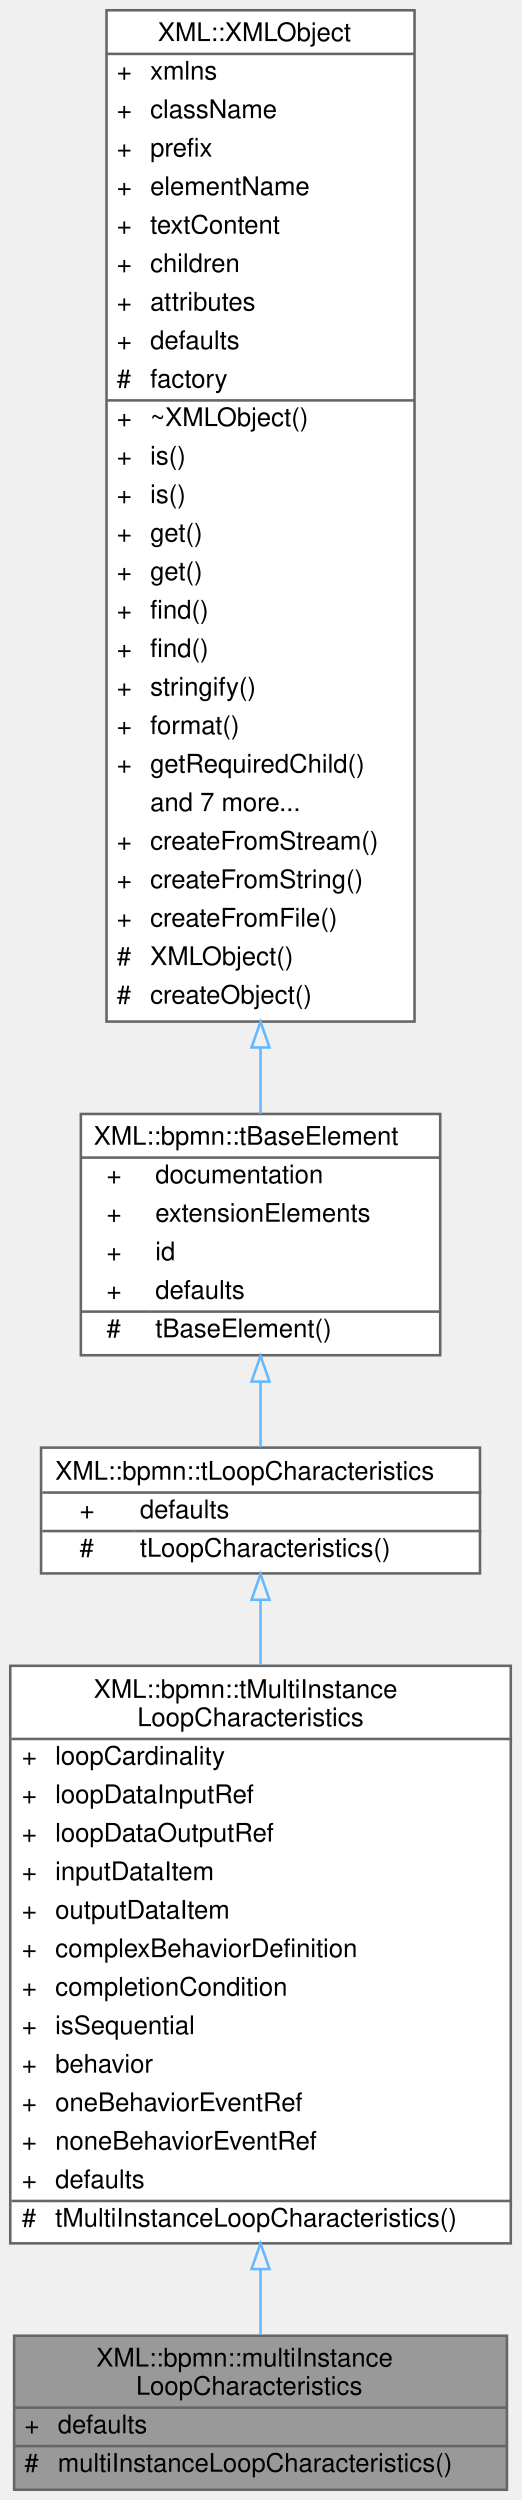
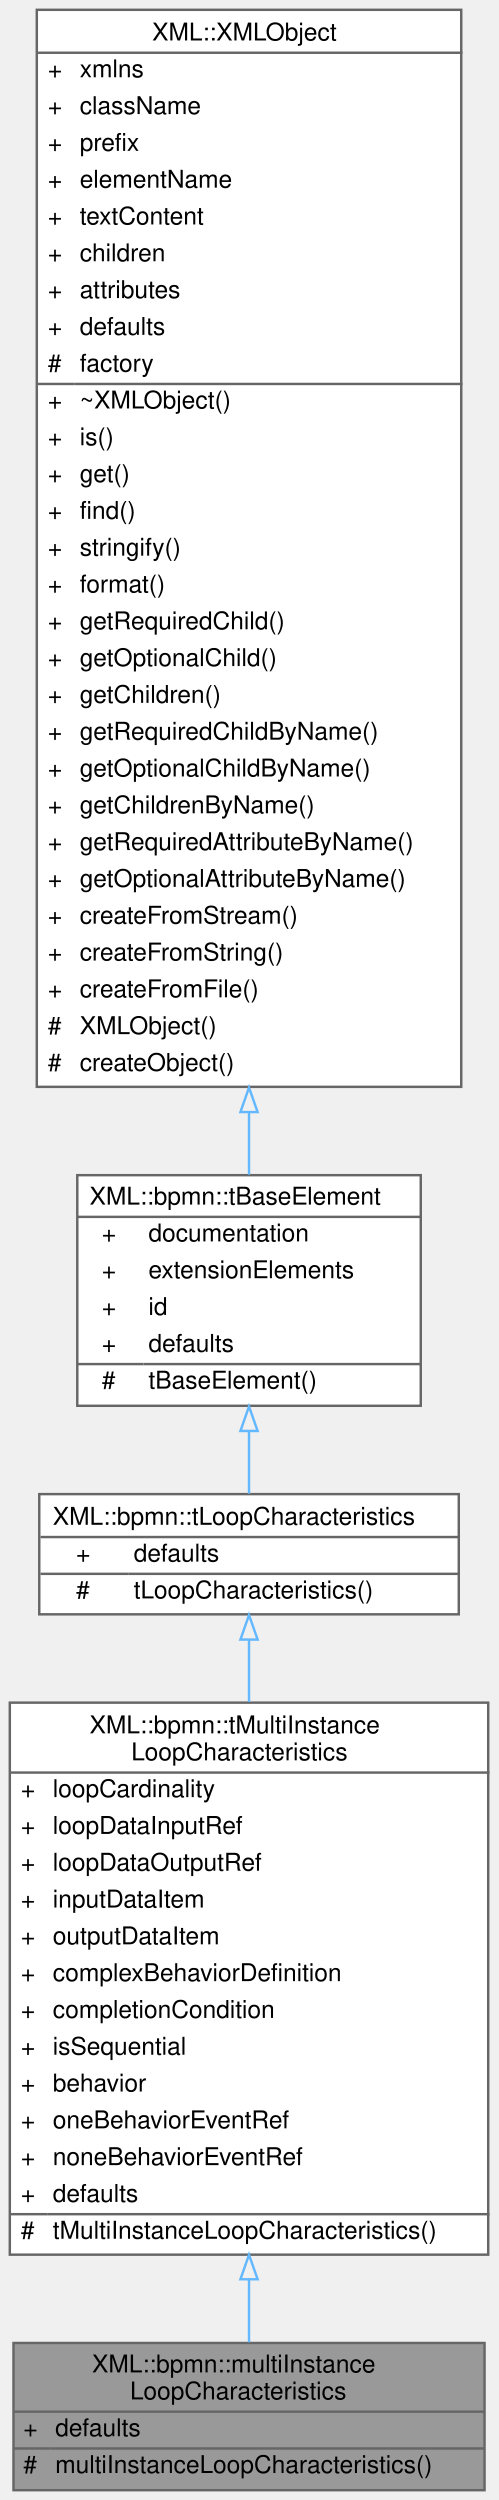
- <svg xmlns="http://www.w3.org/2000/svg" xmlns:xlink="http://www.w3.org/1999/xlink" width="203pt" height="974pt" viewBox="0.00 0.00 203.00 974.00">
-   <g id="graph0" class="graph" transform="scale(1 1) rotate(0) translate(4 970)">
+ <svg xmlns="http://www.w3.org/2000/svg" xmlns:xlink="http://www.w3.org/1999/xlink" width="203pt" height="1019pt" viewBox="0.00 0.00 203.00 1019.00">
+   <g id="graph0" class="graph" transform="scale(1 1) rotate(0) translate(4 1015)">
    <g id="Node000001" class="node">
      <g id="a_Node000001">
        <a xlink:title=" ">
          <polygon fill="#999999" stroke="transparent" points="193.5,-60 1.5,-60 1.5,0 193.5,0 193.5,-60" />
          <text text-anchor="start" x="33.5" y="-48" font-family="Helvetica,sans-Serif" font-size="10.00">XML::bpmn::multiInstance</text>
          <text text-anchor="start" x="49" y="-37" font-family="Helvetica,sans-Serif" font-size="10.00">LoopCharacteristics</text>
          <text text-anchor="start" x="5.5" y="-22" font-family="Helvetica,sans-Serif" font-size="10.00">+</text>
          <text text-anchor="start" x="18.5" y="-22" font-family="Helvetica,sans-Serif" font-size="10.00">defaults</text>
          <text text-anchor="start" x="5.5" y="-7" font-family="Helvetica,sans-Serif" font-size="10.00">#</text>
          <text text-anchor="start" x="18.5" y="-7" font-family="Helvetica,sans-Serif" font-size="10.00">multiInstanceLoopCharacteristics()</text>
          <polygon fill="#666666" stroke="#666666" points="1.5,-32 1.5,-32 193.5,-32 193.5,-32 1.5,-32" />
          <polygon fill="#666666" stroke="#666666" points="1.5,-17 1.5,-17 16.5,-17 16.5,-17 1.5,-17" />
          <polygon fill="#666666" stroke="#666666" points="16.5,-17 16.5,-17 193.5,-17 193.5,-17 16.5,-17" />
          <polygon fill="none" stroke="#666666" points="1.5,0 1.5,-60 193.5,-60 193.5,0 1.5,0" />
        </a>
      </g>
    </g>
    <g id="Node000002" class="node">
      <g id="a_Node000002">
        <a xlink:href="classXML_1_1bpmn_1_1tMultiInstanceLoopCharacteristics.html" target="_top" xlink:title=" ">
          <polygon fill="white" stroke="transparent" points="195,-321 0,-321 0,-96 195,-96 195,-321" />
          <text text-anchor="start" x="32.5" y="-308.5" font-family="Helvetica,sans-Serif" font-size="10.00">XML::bpmn::tMultiInstance</text>
          <text text-anchor="start" x="49.5" y="-297.5" font-family="Helvetica,sans-Serif" font-size="10.00">LoopCharacteristics</text>
          <text text-anchor="start" x="4.5" y="-282.5" font-family="Helvetica,sans-Serif" font-size="10.00">+</text>
          <text text-anchor="start" x="17.5" y="-282.5" font-family="Helvetica,sans-Serif" font-size="10.00">loopCardinality</text>
          <text text-anchor="start" x="4.5" y="-267.5" font-family="Helvetica,sans-Serif" font-size="10.00">+</text>
          <text text-anchor="start" x="17.5" y="-267.5" font-family="Helvetica,sans-Serif" font-size="10.00">loopDataInputRef</text>
          <text text-anchor="start" x="4.5" y="-252.5" font-family="Helvetica,sans-Serif" font-size="10.00">+</text>
          <text text-anchor="start" x="17.5" y="-252.5" font-family="Helvetica,sans-Serif" font-size="10.00">loopDataOutputRef</text>
          <text text-anchor="start" x="4.5" y="-237.5" font-family="Helvetica,sans-Serif" font-size="10.00">+</text>
          <text text-anchor="start" x="17.5" y="-237.5" font-family="Helvetica,sans-Serif" font-size="10.00">inputDataItem</text>
          <text text-anchor="start" x="4.5" y="-222.5" font-family="Helvetica,sans-Serif" font-size="10.00">+</text>
          <text text-anchor="start" x="17.5" y="-222.5" font-family="Helvetica,sans-Serif" font-size="10.00">outputDataItem</text>
          <text text-anchor="start" x="4.5" y="-207.5" font-family="Helvetica,sans-Serif" font-size="10.00">+</text>
          <text text-anchor="start" x="17.5" y="-207.5" font-family="Helvetica,sans-Serif" font-size="10.00">complexBehaviorDefinition</text>
          <text text-anchor="start" x="4.5" y="-192.5" font-family="Helvetica,sans-Serif" font-size="10.00">+</text>
          <text text-anchor="start" x="17.5" y="-192.5" font-family="Helvetica,sans-Serif" font-size="10.00">completionCondition</text>
          <text text-anchor="start" x="4.5" y="-177.5" font-family="Helvetica,sans-Serif" font-size="10.00">+</text>
          <text text-anchor="start" x="17.5" y="-177.5" font-family="Helvetica,sans-Serif" font-size="10.00">isSequential</text>
          <text text-anchor="start" x="4.5" y="-162.5" font-family="Helvetica,sans-Serif" font-size="10.00">+</text>
          <text text-anchor="start" x="17.5" y="-162.5" font-family="Helvetica,sans-Serif" font-size="10.00">behavior</text>
          <text text-anchor="start" x="4.5" y="-147.5" font-family="Helvetica,sans-Serif" font-size="10.00">+</text>
          <text text-anchor="start" x="17.5" y="-147.5" font-family="Helvetica,sans-Serif" font-size="10.00">oneBehaviorEventRef</text>
          <text text-anchor="start" x="4.5" y="-132.5" font-family="Helvetica,sans-Serif" font-size="10.00">+</text>
          <text text-anchor="start" x="17.5" y="-132.5" font-family="Helvetica,sans-Serif" font-size="10.00">noneBehaviorEventRef</text>
          <text text-anchor="start" x="4.5" y="-117.5" font-family="Helvetica,sans-Serif" font-size="10.00">+</text>
          <text text-anchor="start" x="17.5" y="-117.5" font-family="Helvetica,sans-Serif" font-size="10.00">defaults</text>
          <text text-anchor="start" x="4.5" y="-102.5" font-family="Helvetica,sans-Serif" font-size="10.00">#</text>
          <text text-anchor="start" x="17.5" y="-102.5" font-family="Helvetica,sans-Serif" font-size="10.00">tMultiInstanceLoopCharacteristics()</text>
          <polygon fill="#666666" stroke="#666666" points="0.5,-292.5 0.5,-292.5 195.5,-292.5 195.5,-292.5 0.5,-292.5" />
          <polygon fill="#666666" stroke="#666666" points="0.5,-112.5 0.5,-112.5 15.5,-112.5 15.5,-112.5 0.5,-112.5" />
          <polygon fill="#666666" stroke="#666666" points="15.5,-112.5 15.5,-112.5 195.5,-112.5 195.5,-112.5 15.5,-112.5" />
          <polygon fill="none" stroke="#666666" points="0,-96 0,-321 195,-321 195,-96 0,-96" />
        </a>
      </g>
    </g>
    <g id="edge1_Node000001_Node000002" class="edge">
      <g id="a_edge1_Node000001_Node000002">
        <a xlink:title=" ">
          <path fill="none" stroke="#63b8ff" d="M97.5,-85.76C97.5,-76.53 97.5,-67.88 97.5,-60.3" />
          <polygon fill="none" stroke="#63b8ff" points="94,-85.97 97.5,-95.97 101,-85.97 94,-85.97" />
        </a>
      </g>
    </g>
    <g id="Node000003" class="node">
      <g id="a_Node000003">
        <a xlink:href="classXML_1_1bpmn_1_1tLoopCharacteristics.html" target="_top" xlink:title=" ">
          <polygon fill="white" stroke="transparent" points="183,-406 12,-406 12,-357 183,-357 183,-406" />
          <text text-anchor="start" x="17.5" y="-393.5" font-family="Helvetica,sans-Serif" font-size="10.00">XML::bpmn::tLoopCharacteristics</text>
          <text text-anchor="start" x="27" y="-378.5" font-family="Helvetica,sans-Serif" font-size="10.00">+</text>
          <text text-anchor="start" x="50.5" y="-378.5" font-family="Helvetica,sans-Serif" font-size="10.00">defaults</text>
          <text text-anchor="start" x="27" y="-363.5" font-family="Helvetica,sans-Serif" font-size="10.00">#</text>
          <text text-anchor="start" x="50.5" y="-363.5" font-family="Helvetica,sans-Serif" font-size="10.00">tLoopCharacteristics()</text>
          <polygon fill="#666666" stroke="#666666" points="12.5,-388.5 12.5,-388.5 183.5,-388.5 183.5,-388.5 12.5,-388.5" />
          <polygon fill="#666666" stroke="#666666" points="12.5,-373.5 12.5,-373.5 48.5,-373.5 48.5,-373.5 12.5,-373.5" />
          <polygon fill="#666666" stroke="#666666" points="48.5,-373.5 48.5,-373.5 183.5,-373.5 183.5,-373.5 48.5,-373.5" />
          <polygon fill="none" stroke="#666666" points="12,-357 12,-406 183,-406 183,-357 12,-357" />
        </a>
      </g>
    </g>
    <g id="edge2_Node000002_Node000003" class="edge">
      <g id="a_edge2_Node000002_Node000003">
        <a xlink:title=" ">
          <path fill="none" stroke="#63b8ff" d="M97.5,-346.52C97.5,-338.85 97.5,-330.3 97.5,-321.32" />
          <polygon fill="none" stroke="#63b8ff" points="94,-346.72 97.5,-356.72 101,-346.72 94,-346.72" />
        </a>
      </g>
    </g>
    <g id="Node000004" class="node">
      <g id="a_Node000004">
        <a xlink:href="classXML_1_1bpmn_1_1tBaseElement.html" target="_top" xlink:title=" ">
          <polygon fill="white" stroke="transparent" points="167.5,-536 27.5,-536 27.5,-442 167.5,-442 167.5,-536" />
          <text text-anchor="start" x="32.5" y="-524" font-family="Helvetica,sans-Serif" font-size="10.00">XML::bpmn::tBaseElement</text>
          <text text-anchor="start" x="37.5" y="-509" font-family="Helvetica,sans-Serif" font-size="10.00">+</text>
          <text text-anchor="start" x="56.5" y="-509" font-family="Helvetica,sans-Serif" font-size="10.00">documentation</text>
          <text text-anchor="start" x="37.5" y="-494" font-family="Helvetica,sans-Serif" font-size="10.00">+</text>
          <text text-anchor="start" x="56.5" y="-494" font-family="Helvetica,sans-Serif" font-size="10.00">extensionElements</text>
          <text text-anchor="start" x="37.5" y="-479" font-family="Helvetica,sans-Serif" font-size="10.00">+</text>
          <text text-anchor="start" x="56.5" y="-479" font-family="Helvetica,sans-Serif" font-size="10.00">id</text>
          <text text-anchor="start" x="37.5" y="-464" font-family="Helvetica,sans-Serif" font-size="10.00">+</text>
          <text text-anchor="start" x="56.5" y="-464" font-family="Helvetica,sans-Serif" font-size="10.00">defaults</text>
          <text text-anchor="start" x="37.5" y="-449" font-family="Helvetica,sans-Serif" font-size="10.00">#</text>
          <text text-anchor="start" x="56.5" y="-449" font-family="Helvetica,sans-Serif" font-size="10.00">tBaseElement()</text>
          <polygon fill="#666666" stroke="#666666" points="27.5,-519 27.5,-519 167.5,-519 167.5,-519 27.5,-519" />
          <polygon fill="#666666" stroke="#666666" points="27.5,-459 27.5,-459 54.5,-459 54.5,-459 27.5,-459" />
          <polygon fill="#666666" stroke="#666666" points="54.5,-459 54.5,-459 167.5,-459 167.5,-459 54.5,-459" />
          <polygon fill="none" stroke="#666666" points="27.5,-442 27.5,-536 167.5,-536 167.5,-442 27.5,-442" />
        </a>
      </g>
    </g>
    <g id="edge3_Node000003_Node000004" class="edge">
      <g id="a_edge3_Node000003_Node000004">
        <a xlink:title=" ">
          <path fill="none" stroke="#63b8ff" d="M97.5,-431.59C97.5,-422.62 97.5,-413.79 97.5,-406.15" />
          <polygon fill="none" stroke="#63b8ff" points="94,-431.73 97.5,-441.73 101,-431.73 94,-431.73" />
        </a>
      </g>
    </g>
    <g id="Node000005" class="node">
      <g id="a_Node000005">
        <a xlink:href="classXML_1_1XMLObject.html" target="_top" xlink:title="A class representing a node in an XML-tree.">
-           <polygon fill="white" stroke="transparent" points="157.5,-966 37.5,-966 37.5,-572 157.5,-572 157.5,-966" />
-           <text text-anchor="start" x="57.5" y="-954" font-family="Helvetica,sans-Serif" font-size="10.00">XML::XMLObject</text>
-           <text text-anchor="start" x="41.5" y="-939" font-family="Helvetica,sans-Serif" font-size="10.00">+</text>
-           <text text-anchor="start" x="54.5" y="-939" font-family="Helvetica,sans-Serif" font-size="10.00">xmlns</text>
-           <text text-anchor="start" x="41.5" y="-924" font-family="Helvetica,sans-Serif" font-size="10.00">+</text>
-           <text text-anchor="start" x="54.5" y="-924" font-family="Helvetica,sans-Serif" font-size="10.00">className</text>
-           <text text-anchor="start" x="41.5" y="-909" font-family="Helvetica,sans-Serif" font-size="10.00">+</text>
-           <text text-anchor="start" x="54.5" y="-909" font-family="Helvetica,sans-Serif" font-size="10.00">prefix</text>
-           <text text-anchor="start" x="41.5" y="-894" font-family="Helvetica,sans-Serif" font-size="10.00">+</text>
-           <text text-anchor="start" x="54.5" y="-894" font-family="Helvetica,sans-Serif" font-size="10.00">elementName</text>
-           <text text-anchor="start" x="41.5" y="-879" font-family="Helvetica,sans-Serif" font-size="10.00">+</text>
-           <text text-anchor="start" x="54.5" y="-879" font-family="Helvetica,sans-Serif" font-size="10.00">textContent</text>
-           <text text-anchor="start" x="41.5" y="-864" font-family="Helvetica,sans-Serif" font-size="10.00">+</text>
-           <text text-anchor="start" x="54.5" y="-864" font-family="Helvetica,sans-Serif" font-size="10.00">children</text>
-           <text text-anchor="start" x="41.5" y="-849" font-family="Helvetica,sans-Serif" font-size="10.00">+</text>
-           <text text-anchor="start" x="54.5" y="-849" font-family="Helvetica,sans-Serif" font-size="10.00">attributes</text>
-           <text text-anchor="start" x="41.5" y="-834" font-family="Helvetica,sans-Serif" font-size="10.00">+</text>
-           <text text-anchor="start" x="54.5" y="-834" font-family="Helvetica,sans-Serif" font-size="10.00">defaults</text>
-           <text text-anchor="start" x="41.5" y="-819" font-family="Helvetica,sans-Serif" font-size="10.00">#</text>
-           <text text-anchor="start" x="54.5" y="-819" font-family="Helvetica,sans-Serif" font-size="10.00">factory</text>
-           <text text-anchor="start" x="41.5" y="-804" font-family="Helvetica,sans-Serif" font-size="10.00">+</text>
-           <text text-anchor="start" x="54.5" y="-804" font-family="Helvetica,sans-Serif" font-size="10.00">~XMLObject()</text>
-           <text text-anchor="start" x="41.5" y="-789" font-family="Helvetica,sans-Serif" font-size="10.00">+</text>
-           <text text-anchor="start" x="54.5" y="-789" font-family="Helvetica,sans-Serif" font-size="10.00">is()</text>
-           <text text-anchor="start" x="41.5" y="-774" font-family="Helvetica,sans-Serif" font-size="10.00">+</text>
-           <text text-anchor="start" x="54.5" y="-774" font-family="Helvetica,sans-Serif" font-size="10.00">is()</text>
-           <text text-anchor="start" x="41.5" y="-759" font-family="Helvetica,sans-Serif" font-size="10.00">+</text>
-           <text text-anchor="start" x="54.5" y="-759" font-family="Helvetica,sans-Serif" font-size="10.00">get()</text>
-           <text text-anchor="start" x="41.5" y="-744" font-family="Helvetica,sans-Serif" font-size="10.00">+</text>
-           <text text-anchor="start" x="54.5" y="-744" font-family="Helvetica,sans-Serif" font-size="10.00">get()</text>
-           <text text-anchor="start" x="41.5" y="-729" font-family="Helvetica,sans-Serif" font-size="10.00">+</text>
-           <text text-anchor="start" x="54.5" y="-729" font-family="Helvetica,sans-Serif" font-size="10.00">find()</text>
-           <text text-anchor="start" x="41.5" y="-714" font-family="Helvetica,sans-Serif" font-size="10.00">+</text>
-           <text text-anchor="start" x="54.5" y="-714" font-family="Helvetica,sans-Serif" font-size="10.00">find()</text>
-           <text text-anchor="start" x="41.5" y="-699" font-family="Helvetica,sans-Serif" font-size="10.00">+</text>
-           <text text-anchor="start" x="54.5" y="-699" font-family="Helvetica,sans-Serif" font-size="10.00">stringify()</text>
-           <text text-anchor="start" x="41.5" y="-684" font-family="Helvetica,sans-Serif" font-size="10.00">+</text>
-           <text text-anchor="start" x="54.5" y="-684" font-family="Helvetica,sans-Serif" font-size="10.00">format()</text>
-           <text text-anchor="start" x="41.5" y="-669" font-family="Helvetica,sans-Serif" font-size="10.00">+</text>
-           <text text-anchor="start" x="54.5" y="-669" font-family="Helvetica,sans-Serif" font-size="10.00">getRequiredChild()</text>
-           <text text-anchor="start" x="54.5" y="-654" font-family="Helvetica,sans-Serif" font-size="10.00">and 7 more...</text>
-           <text text-anchor="start" x="41.5" y="-639" font-family="Helvetica,sans-Serif" font-size="10.00">+</text>
-           <text text-anchor="start" x="54.5" y="-639" font-family="Helvetica,sans-Serif" font-size="10.00">createFromStream()</text>
-           <text text-anchor="start" x="41.5" y="-624" font-family="Helvetica,sans-Serif" font-size="10.00">+</text>
-           <text text-anchor="start" x="54.5" y="-624" font-family="Helvetica,sans-Serif" font-size="10.00">createFromString()</text>
-           <text text-anchor="start" x="41.5" y="-609" font-family="Helvetica,sans-Serif" font-size="10.00">+</text>
-           <text text-anchor="start" x="54.5" y="-609" font-family="Helvetica,sans-Serif" font-size="10.00">createFromFile()</text>
-           <text text-anchor="start" x="41.5" y="-594" font-family="Helvetica,sans-Serif" font-size="10.00">#</text>
-           <text text-anchor="start" x="54.5" y="-594" font-family="Helvetica,sans-Serif" font-size="10.00">XMLObject()</text>
-           <text text-anchor="start" x="41.5" y="-579" font-family="Helvetica,sans-Serif" font-size="10.00">#</text>
-           <text text-anchor="start" x="54.5" y="-579" font-family="Helvetica,sans-Serif" font-size="10.00">createObject()</text>
-           <polygon fill="#666666" stroke="#666666" points="37.5,-949 37.5,-949 157.5,-949 157.5,-949 37.5,-949" />
-           <polygon fill="#666666" stroke="#666666" points="37.5,-814 37.5,-814 52.5,-814 52.5,-814 37.5,-814" />
-           <polygon fill="#666666" stroke="#666666" points="52.5,-814 52.5,-814 157.5,-814 157.5,-814 52.5,-814" />
-           <polygon fill="none" stroke="#666666" points="37.5,-572 37.5,-966 157.5,-966 157.5,-572 37.5,-572" />
+           <polygon fill="white" stroke="transparent" points="184,-1011 11,-1011 11,-572 184,-572 184,-1011" />
+           <text text-anchor="start" x="58" y="-998.5" font-family="Helvetica,sans-Serif" font-size="10.00">XML::XMLObject</text>
+           <text text-anchor="start" x="15.5" y="-983.5" font-family="Helvetica,sans-Serif" font-size="10.00">+</text>
+           <text text-anchor="start" x="28.5" y="-983.5" font-family="Helvetica,sans-Serif" font-size="10.00">xmlns</text>
+           <text text-anchor="start" x="15.5" y="-968.5" font-family="Helvetica,sans-Serif" font-size="10.00">+</text>
+           <text text-anchor="start" x="28.5" y="-968.5" font-family="Helvetica,sans-Serif" font-size="10.00">className</text>
+           <text text-anchor="start" x="15.5" y="-953.5" font-family="Helvetica,sans-Serif" font-size="10.00">+</text>
+           <text text-anchor="start" x="28.5" y="-953.5" font-family="Helvetica,sans-Serif" font-size="10.00">prefix</text>
+           <text text-anchor="start" x="15.5" y="-938.5" font-family="Helvetica,sans-Serif" font-size="10.00">+</text>
+           <text text-anchor="start" x="28.5" y="-938.5" font-family="Helvetica,sans-Serif" font-size="10.00">elementName</text>
+           <text text-anchor="start" x="15.5" y="-923.5" font-family="Helvetica,sans-Serif" font-size="10.00">+</text>
+           <text text-anchor="start" x="28.5" y="-923.5" font-family="Helvetica,sans-Serif" font-size="10.00">textContent</text>
+           <text text-anchor="start" x="15.5" y="-908.5" font-family="Helvetica,sans-Serif" font-size="10.00">+</text>
+           <text text-anchor="start" x="28.5" y="-908.5" font-family="Helvetica,sans-Serif" font-size="10.00">children</text>
+           <text text-anchor="start" x="15.5" y="-893.5" font-family="Helvetica,sans-Serif" font-size="10.00">+</text>
+           <text text-anchor="start" x="28.5" y="-893.5" font-family="Helvetica,sans-Serif" font-size="10.00">attributes</text>
+           <text text-anchor="start" x="15.5" y="-878.5" font-family="Helvetica,sans-Serif" font-size="10.00">+</text>
+           <text text-anchor="start" x="28.5" y="-878.5" font-family="Helvetica,sans-Serif" font-size="10.00">defaults</text>
+           <text text-anchor="start" x="15.5" y="-863.5" font-family="Helvetica,sans-Serif" font-size="10.00">#</text>
+           <text text-anchor="start" x="28.5" y="-863.5" font-family="Helvetica,sans-Serif" font-size="10.00">factory</text>
+           <text text-anchor="start" x="15.5" y="-848.5" font-family="Helvetica,sans-Serif" font-size="10.00">+</text>
+           <text text-anchor="start" x="28.5" y="-848.5" font-family="Helvetica,sans-Serif" font-size="10.00">~XMLObject()</text>
+           <text text-anchor="start" x="15.5" y="-833.5" font-family="Helvetica,sans-Serif" font-size="10.00">+</text>
+           <text text-anchor="start" x="28.5" y="-833.5" font-family="Helvetica,sans-Serif" font-size="10.00">is()</text>
+           <text text-anchor="start" x="15.5" y="-818.5" font-family="Helvetica,sans-Serif" font-size="10.00">+</text>
+           <text text-anchor="start" x="28.5" y="-818.5" font-family="Helvetica,sans-Serif" font-size="10.00">get()</text>
+           <text text-anchor="start" x="15.5" y="-803.5" font-family="Helvetica,sans-Serif" font-size="10.00">+</text>
+           <text text-anchor="start" x="28.5" y="-803.5" font-family="Helvetica,sans-Serif" font-size="10.00">find()</text>
+           <text text-anchor="start" x="15.5" y="-788.5" font-family="Helvetica,sans-Serif" font-size="10.00">+</text>
+           <text text-anchor="start" x="28.5" y="-788.5" font-family="Helvetica,sans-Serif" font-size="10.00">stringify()</text>
+           <text text-anchor="start" x="15.5" y="-773.5" font-family="Helvetica,sans-Serif" font-size="10.00">+</text>
+           <text text-anchor="start" x="28.5" y="-773.5" font-family="Helvetica,sans-Serif" font-size="10.00">format()</text>
+           <text text-anchor="start" x="15.5" y="-758.5" font-family="Helvetica,sans-Serif" font-size="10.00">+</text>
+           <text text-anchor="start" x="28.5" y="-758.5" font-family="Helvetica,sans-Serif" font-size="10.00">getRequiredChild()</text>
+           <text text-anchor="start" x="15.5" y="-743.5" font-family="Helvetica,sans-Serif" font-size="10.00">+</text>
+           <text text-anchor="start" x="28.5" y="-743.5" font-family="Helvetica,sans-Serif" font-size="10.00">getOptionalChild()</text>
+           <text text-anchor="start" x="15.5" y="-728.5" font-family="Helvetica,sans-Serif" font-size="10.00">+</text>
+           <text text-anchor="start" x="28.5" y="-728.5" font-family="Helvetica,sans-Serif" font-size="10.00">getChildren()</text>
+           <text text-anchor="start" x="15.5" y="-713.5" font-family="Helvetica,sans-Serif" font-size="10.00">+</text>
+           <text text-anchor="start" x="28.5" y="-713.5" font-family="Helvetica,sans-Serif" font-size="10.00">getRequiredChildByName()</text>
+           <text text-anchor="start" x="15.5" y="-698.5" font-family="Helvetica,sans-Serif" font-size="10.00">+</text>
+           <text text-anchor="start" x="28.5" y="-698.5" font-family="Helvetica,sans-Serif" font-size="10.00">getOptionalChildByName()</text>
+           <text text-anchor="start" x="15.5" y="-683.5" font-family="Helvetica,sans-Serif" font-size="10.00">+</text>
+           <text text-anchor="start" x="28.5" y="-683.5" font-family="Helvetica,sans-Serif" font-size="10.00">getChildrenByName()</text>
+           <text text-anchor="start" x="15.5" y="-668.5" font-family="Helvetica,sans-Serif" font-size="10.00">+</text>
+           <text text-anchor="start" x="28.5" y="-668.5" font-family="Helvetica,sans-Serif" font-size="10.00">getRequiredAttributeByName()</text>
+           <text text-anchor="start" x="15.5" y="-653.5" font-family="Helvetica,sans-Serif" font-size="10.00">+</text>
+           <text text-anchor="start" x="28.5" y="-653.5" font-family="Helvetica,sans-Serif" font-size="10.00">getOptionalAttributeByName()</text>
+           <text text-anchor="start" x="15.5" y="-638.5" font-family="Helvetica,sans-Serif" font-size="10.00">+</text>
+           <text text-anchor="start" x="28.5" y="-638.5" font-family="Helvetica,sans-Serif" font-size="10.00">createFromStream()</text>
+           <text text-anchor="start" x="15.5" y="-623.5" font-family="Helvetica,sans-Serif" font-size="10.00">+</text>
+           <text text-anchor="start" x="28.5" y="-623.5" font-family="Helvetica,sans-Serif" font-size="10.00">createFromString()</text>
+           <text text-anchor="start" x="15.5" y="-608.5" font-family="Helvetica,sans-Serif" font-size="10.00">+</text>
+           <text text-anchor="start" x="28.5" y="-608.5" font-family="Helvetica,sans-Serif" font-size="10.00">createFromFile()</text>
+           <text text-anchor="start" x="15.5" y="-593.5" font-family="Helvetica,sans-Serif" font-size="10.00">#</text>
+           <text text-anchor="start" x="28.5" y="-593.5" font-family="Helvetica,sans-Serif" font-size="10.00">XMLObject()</text>
+           <text text-anchor="start" x="15.5" y="-578.5" font-family="Helvetica,sans-Serif" font-size="10.00">#</text>
+           <text text-anchor="start" x="28.5" y="-578.5" font-family="Helvetica,sans-Serif" font-size="10.00">createObject()</text>
+           <polygon fill="#666666" stroke="#666666" points="11.5,-993.5 11.5,-993.5 184.5,-993.5 184.5,-993.5 11.5,-993.5" />
+           <polygon fill="#666666" stroke="#666666" points="11.5,-858.5 11.5,-858.5 26.5,-858.5 26.5,-858.5 11.5,-858.5" />
+           <polygon fill="#666666" stroke="#666666" points="26.5,-858.5 26.5,-858.5 184.5,-858.5 184.5,-858.5 26.5,-858.5" />
+           <polygon fill="none" stroke="#666666" points="11,-572 11,-1011 184,-1011 184,-572 11,-572" />
        </a>
      </g>
    </g>
    <g id="edge4_Node000004_Node000005" class="edge">
      <g id="a_edge4_Node000004_Node000005">
        <a xlink:title=" ">
-           <path fill="none" stroke="#63b8ff" d="M97.5,-561.78C97.5,-552.62 97.5,-543.97 97.5,-536.06" />
-           <polygon fill="none" stroke="#63b8ff" points="94,-561.91 97.5,-571.91 101,-561.91 94,-561.91" />
+           <path fill="none" stroke="#63b8ff" d="M97.5,-561.65C97.5,-552.56 97.5,-544 97.5,-536.18" />
+           <polygon fill="none" stroke="#63b8ff" points="94,-561.72 97.5,-571.72 101,-561.72 94,-561.72" />
        </a>
      </g>
    </g>
  </g>
</svg>
